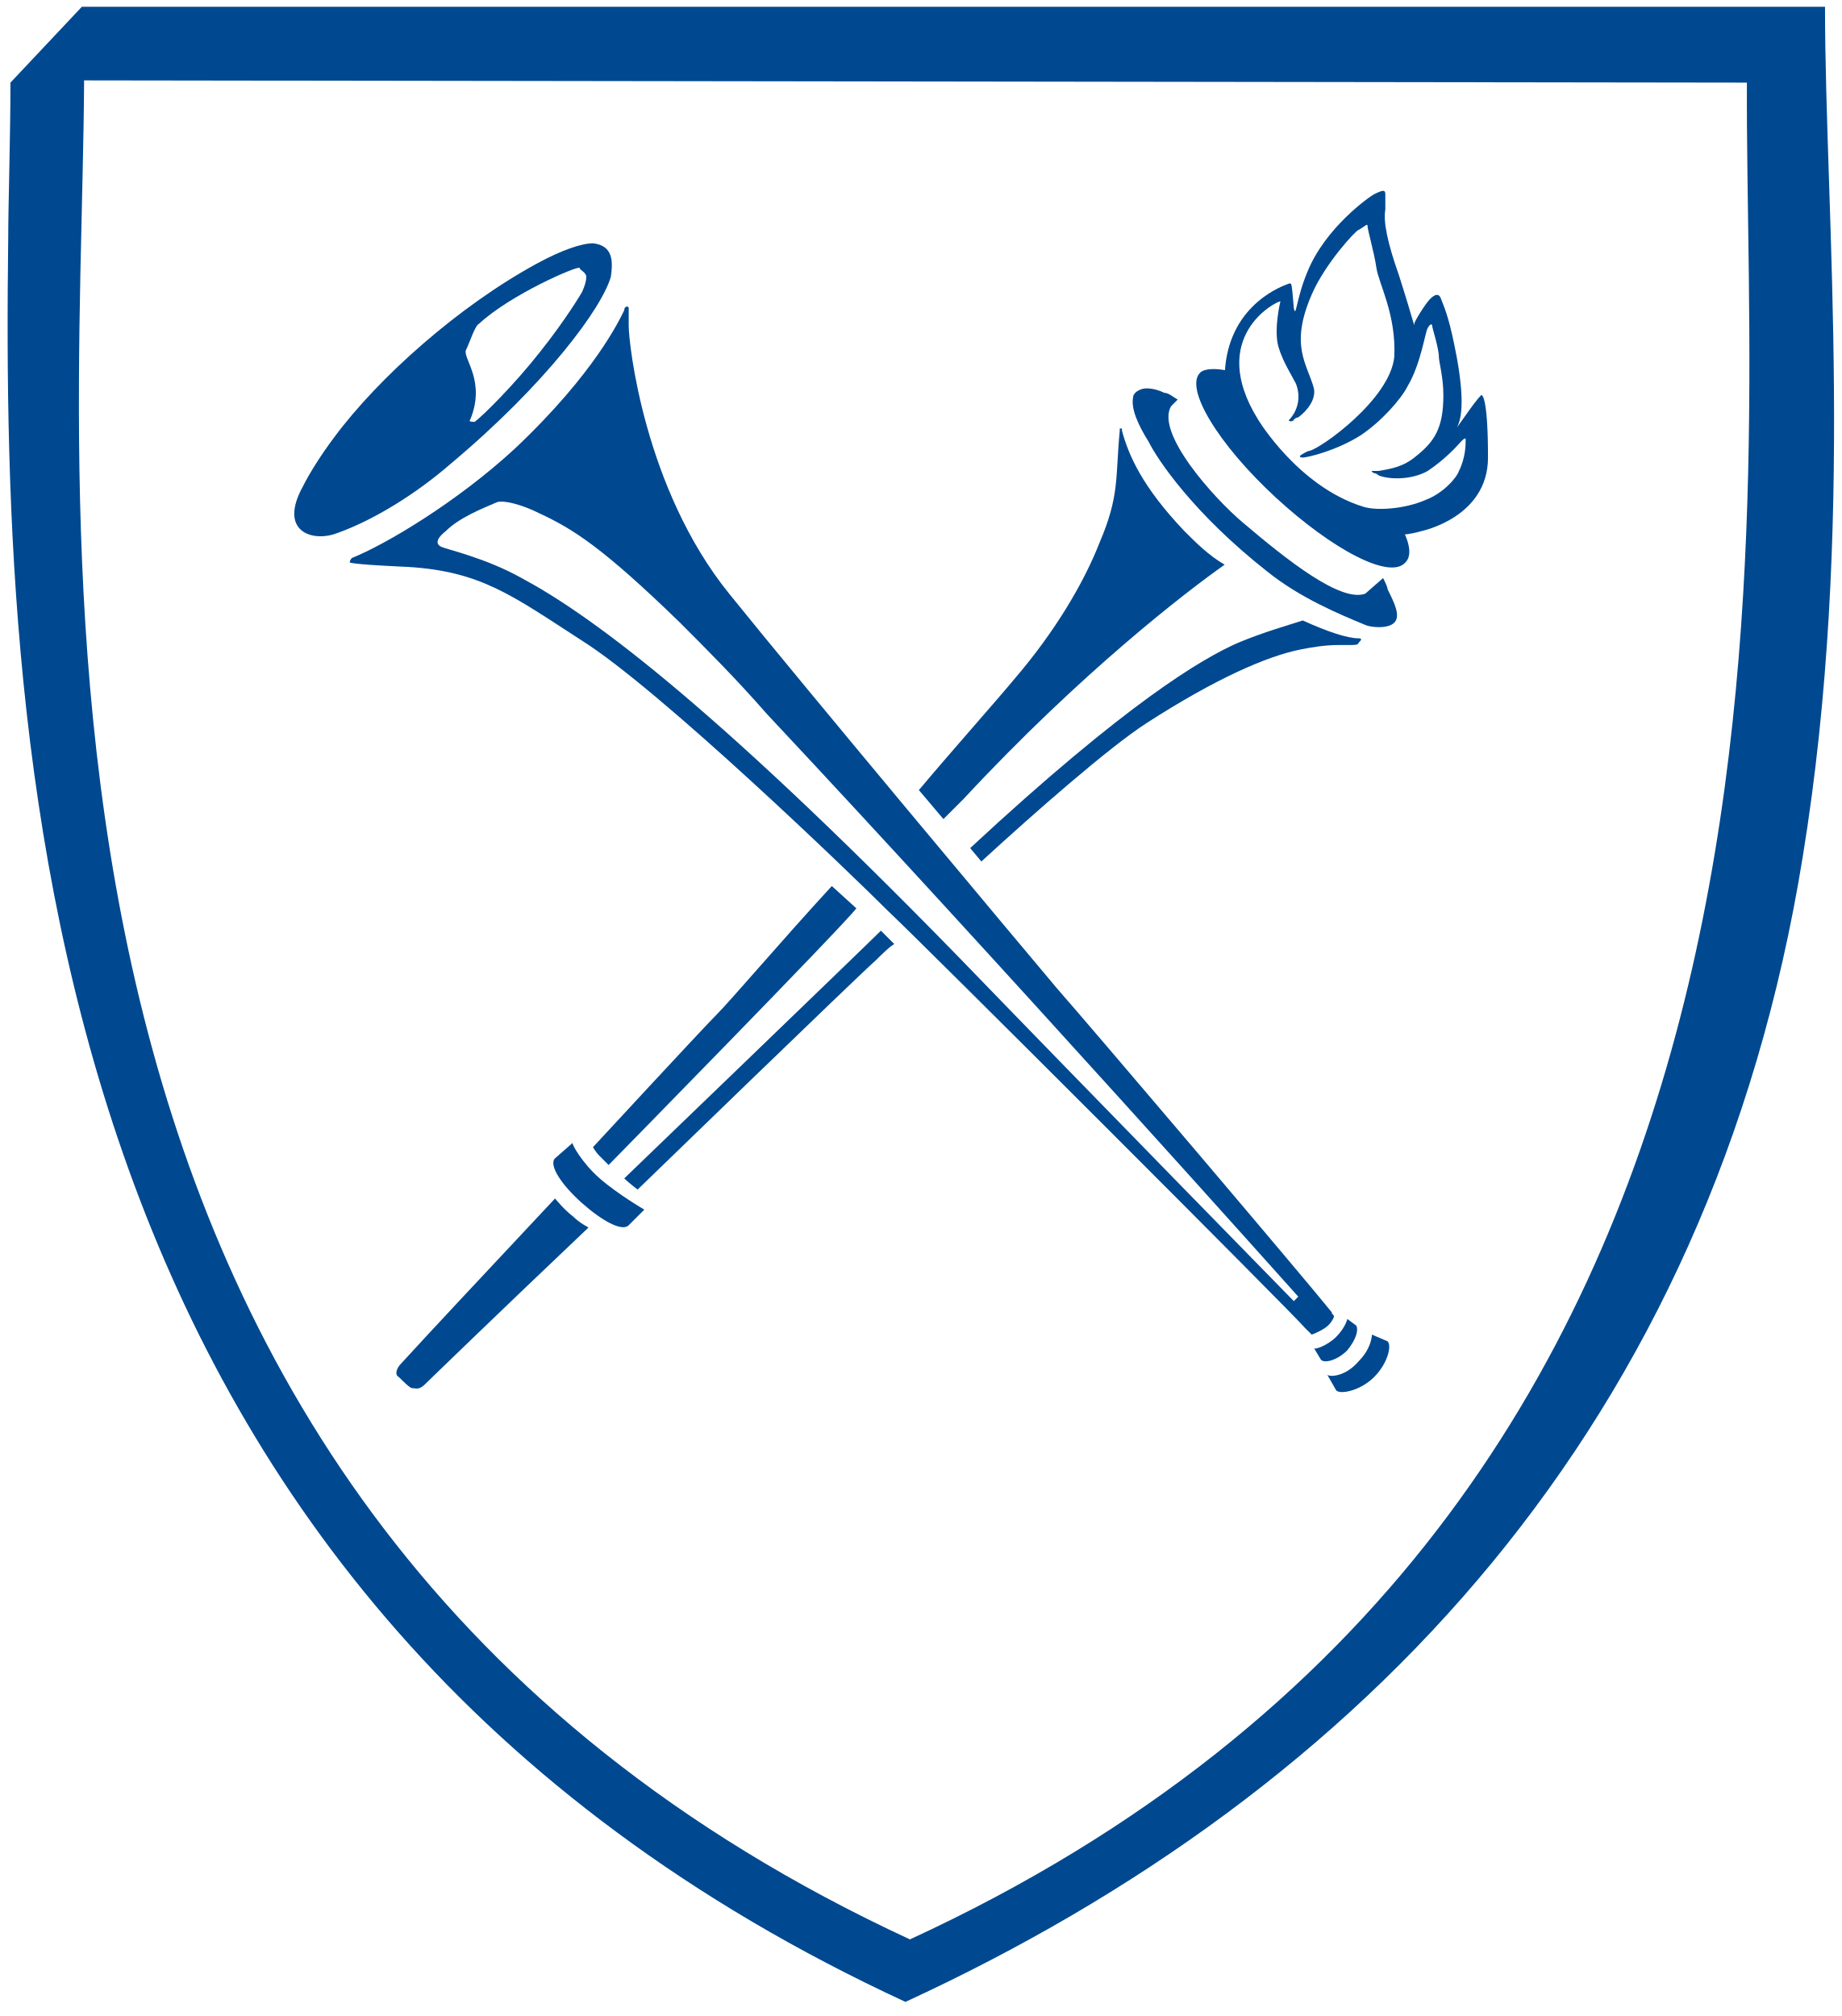
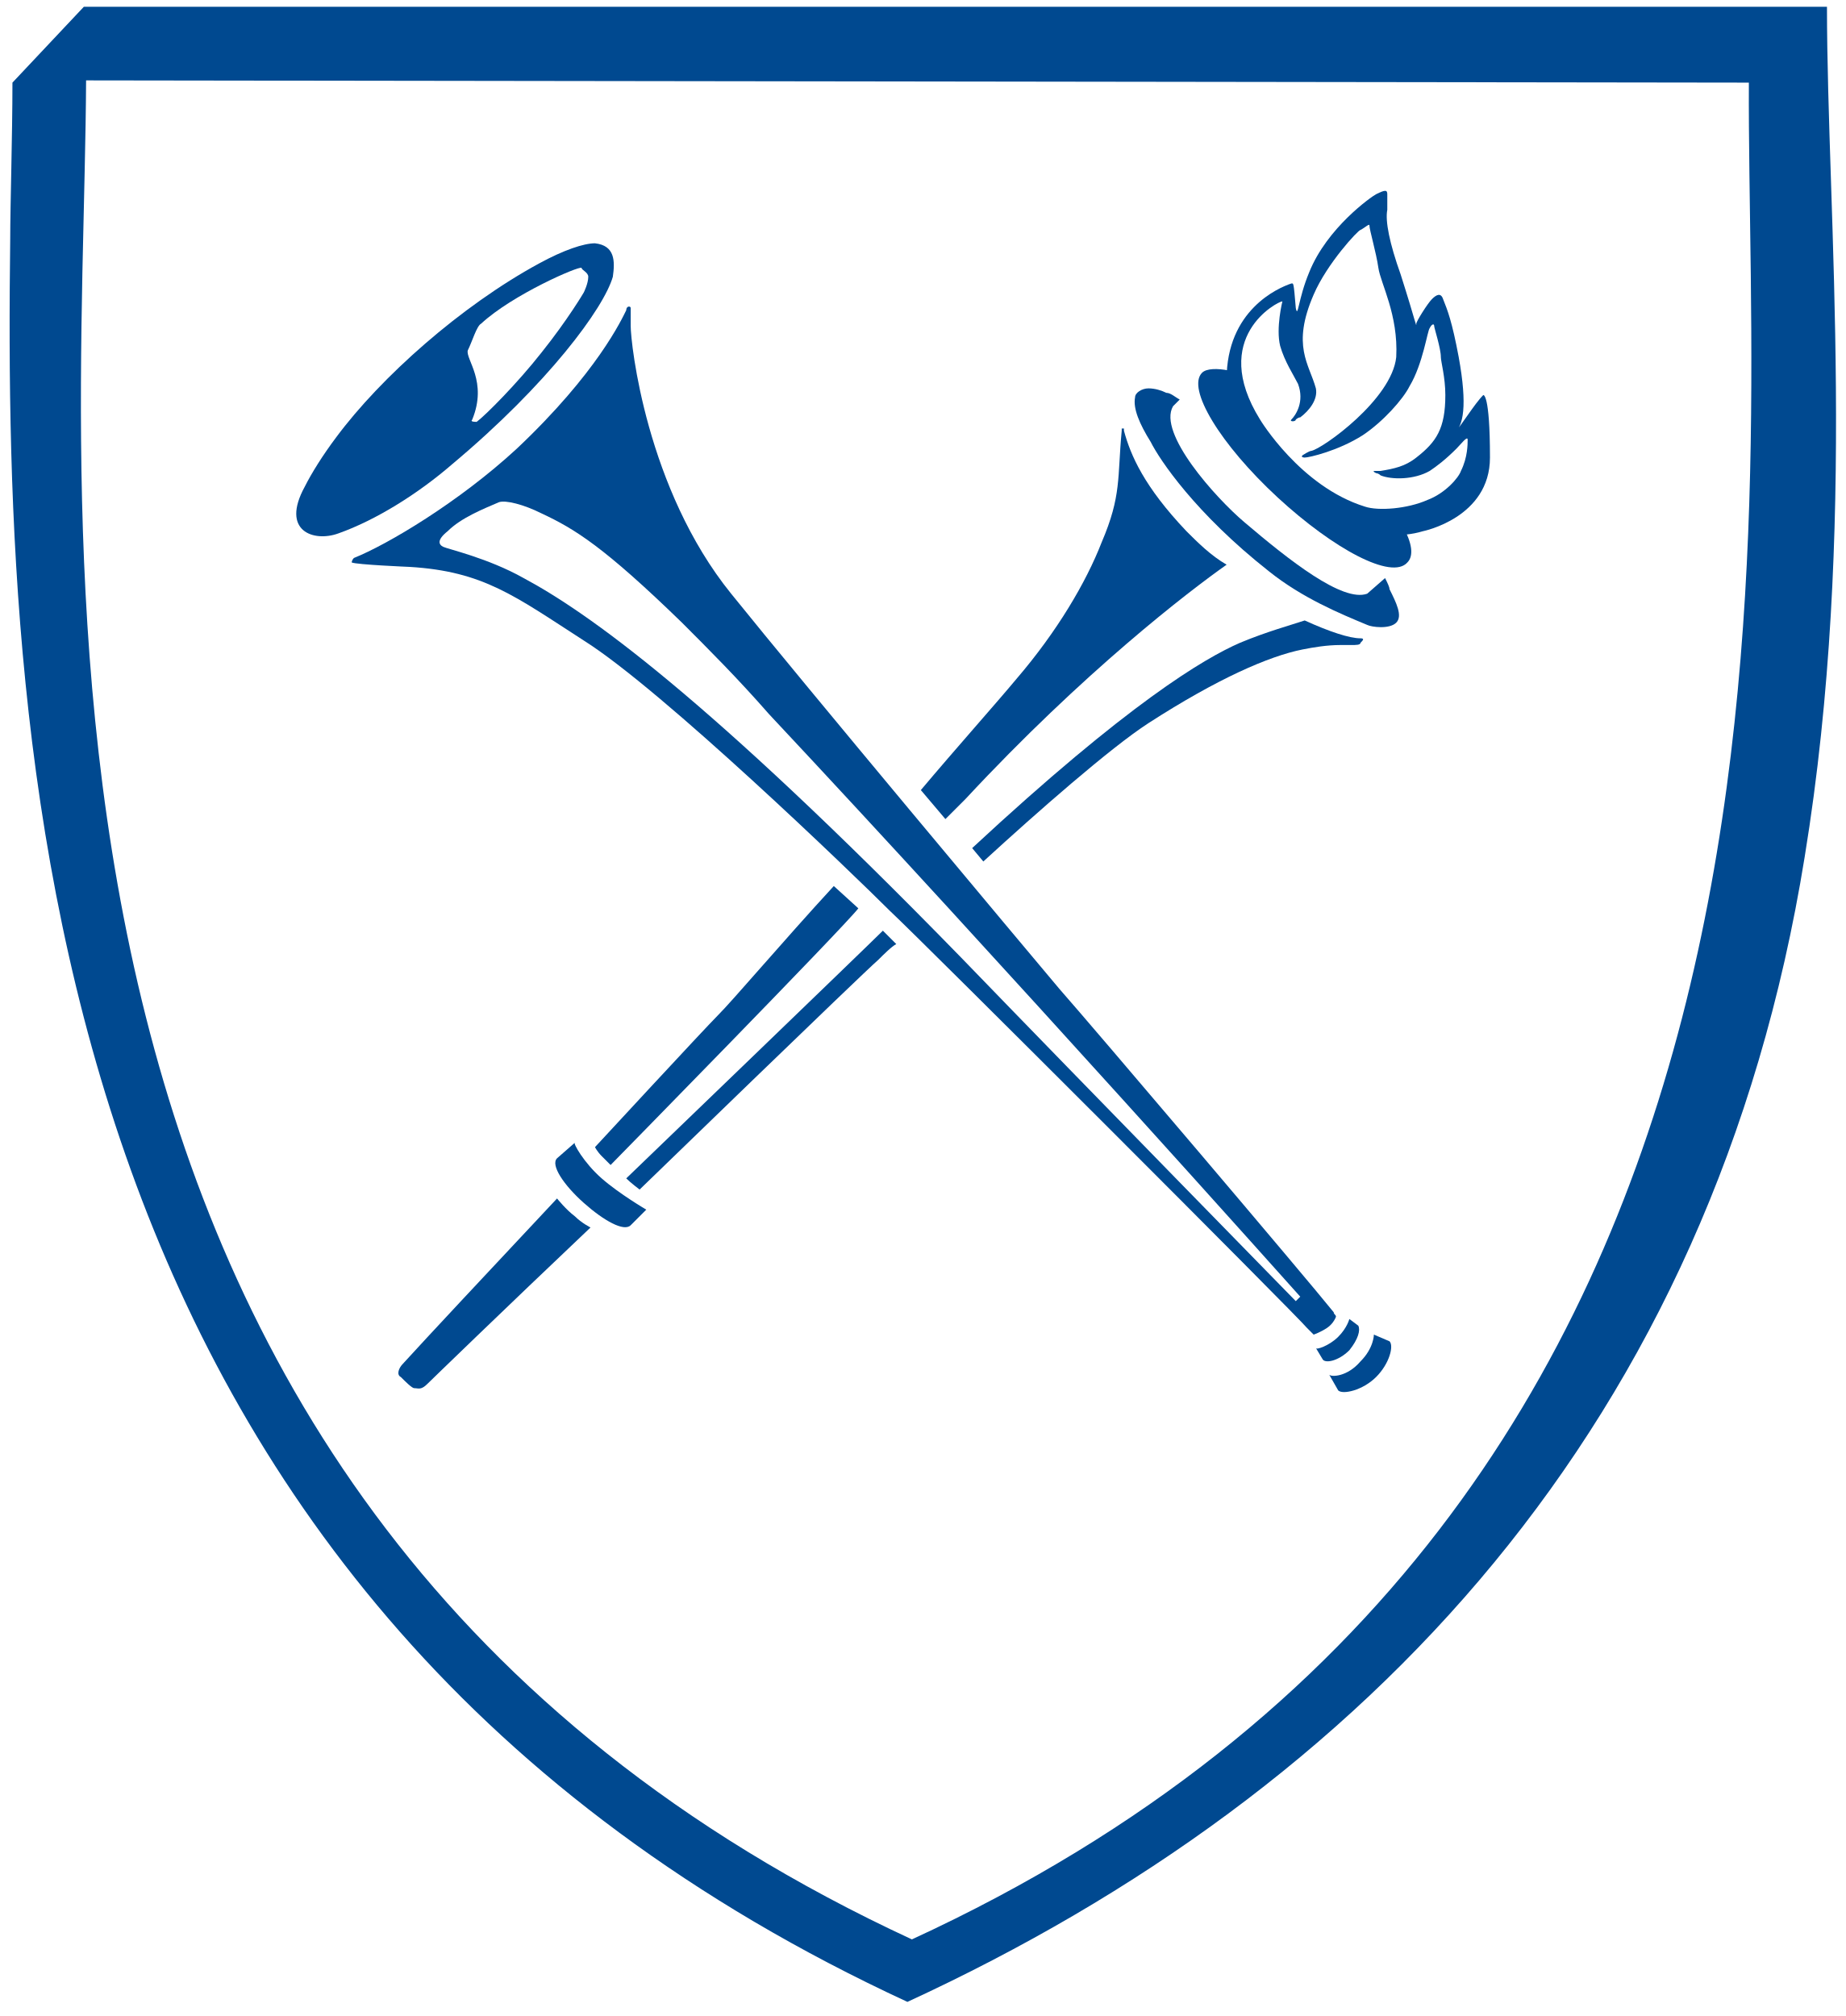
- <svg xmlns="http://www.w3.org/2000/svg" width="95" height="104" viewBox="0 0 95 104" fill="none">
+ <svg xmlns="http://www.w3.org/2000/svg" width="79.68" height="87.04" viewBox="0 0 95 104" fill="none">
  <path d="M46.936 100.048C-1.533 77.599 4.223 27.518 4.338 4.147L90.109 4.262C89.993 27.633 95.404 77.714 46.936 100.048ZM4.223 0.348L0.539 4.262C0.539 7.025 0.424 10.594 0.424 12.321C0.079 39.837 1.921 82.549 46.705 103.272C70.422 92.335 88.266 73.454 92.987 44.212C95.75 27.288 94.138 11.17 94.138 0.348L4.223 0.348Z" fill="#004990" />
  <path d="M28.631 61.826C25.177 65.51 21.838 69.079 20.687 70.346C20.456 70.576 20.341 70.921 20.572 71.036C20.802 71.266 21.147 71.612 21.262 71.612C21.493 71.612 21.608 71.727 21.953 71.382C22.068 71.266 25.867 67.582 30.358 63.323C30.358 63.323 29.897 63.093 29.552 62.747C29.091 62.402 28.631 61.826 28.631 61.826Z" fill="#004990" />
  <path d="M30.933 60.79C31.854 61.596 33.235 62.402 33.235 62.402L32.429 63.208C32.084 63.553 31.048 62.977 30.012 62.056C28.976 61.135 28.285 60.099 28.63 59.754L29.551 58.948C29.436 58.948 30.012 59.984 30.933 60.79Z" fill="#004990" />
  <path d="M70.076 70.23C70.767 69.54 70.767 68.849 70.767 68.849L71.573 69.194C71.803 69.424 71.573 70.346 70.882 71.036C70.192 71.727 69.156 71.957 68.925 71.727L68.465 70.921C68.58 71.036 69.386 71.036 70.076 70.23Z" fill="#004990" />
  <path d="M68.925 68.964C69.386 68.504 69.501 68.043 69.501 68.043L69.962 68.388C70.077 68.619 69.962 69.079 69.501 69.655C68.925 70.23 68.235 70.346 68.119 70.115L67.774 69.54C67.774 69.655 68.465 69.424 68.925 68.964Z" fill="#004990" />
  <path d="M71.343 29.821L70.422 30.627C69.155 31.087 66.392 28.9 64.09 26.942C62.593 25.676 59.6 22.337 60.406 20.956L60.751 20.61C60.521 20.495 60.29 20.265 60.06 20.265C59.83 20.15 59.484 20.035 59.139 20.035C58.794 20.035 58.448 20.265 58.448 20.495C58.333 21.071 58.679 21.877 59.254 22.798C59.715 23.719 61.557 26.482 65.356 29.475C67.083 30.857 69.04 31.663 70.422 32.238C70.652 32.353 71.573 32.469 71.918 32.123C72.264 31.778 71.918 31.087 71.573 30.396C71.573 30.281 71.458 30.051 71.343 29.821Z" fill="#004990" />
  <path d="M32.43 15.89C32.43 16.12 32.43 16.466 32.43 16.811C32.43 17.732 33.236 25.215 37.611 30.626C41.41 35.347 52.693 48.817 54.535 51.004C56.261 52.961 67.314 65.971 68.695 67.698C68.695 67.813 68.81 67.813 68.81 67.928C68.81 67.928 68.695 68.273 68.35 68.503C68.004 68.734 67.659 68.849 67.659 68.849L67.314 68.503C66.853 67.928 47.627 48.701 45.785 46.974C43.943 45.133 34.042 35.577 30.012 33.044C26.443 30.741 24.832 29.475 21.032 29.245C21.032 29.245 18.269 29.13 18.039 29.015C18.039 29.015 18.039 28.899 18.154 28.784C19.881 28.094 23.565 25.906 26.558 23.143C30.703 19.229 31.97 16.466 32.2 16.005C32.2 15.775 32.43 15.775 32.43 15.89ZM35.078 32.123C31.049 28.209 29.552 27.288 27.825 26.482C26.904 26.021 25.983 25.791 25.637 25.906C24.832 26.252 23.68 26.712 22.989 27.403C22.414 27.863 22.529 28.094 22.759 28.209C22.989 28.324 25.062 28.784 26.904 29.82C30.128 31.547 36.229 35.807 49.469 49.392C56.146 56.3 66.738 67.122 66.738 67.122L66.968 66.892C66.968 66.892 51.541 49.623 39.568 36.843C37.956 35.001 36.459 33.505 35.078 32.123Z" fill="#004990" />
  <path d="M23.22 23.949C21.493 25.446 19.305 26.827 17.348 27.518C16.082 27.979 14.355 27.403 15.621 25.1C15.967 24.41 16.542 23.488 17.233 22.567C19.536 19.459 23.68 15.775 27.71 13.588C28.976 12.897 30.012 12.551 30.588 12.551C31.624 12.666 31.624 13.472 31.509 14.278C31.048 15.89 28.17 19.804 23.22 23.949ZM24.486 21.762C24.947 21.416 26.558 19.804 27.825 18.193C29.206 16.466 30.012 15.084 30.012 15.084C30.012 15.084 30.242 14.624 30.242 14.278C30.242 14.048 29.897 13.933 29.897 13.818C29.782 13.703 26.328 15.199 24.716 16.696C24.486 16.811 24.256 17.617 24.026 18.078C23.91 18.538 25.062 19.689 24.256 21.646C24.141 21.762 24.371 21.762 24.486 21.762Z" fill="#004990" />
  <path d="M45.439 48.011C44.633 48.817 32.2 60.79 32.2 60.79C32.43 61.02 32.89 61.366 32.89 61.366C32.89 61.366 44.288 50.313 45.209 49.508C45.439 49.277 45.9 48.817 46.13 48.702L45.439 48.011Z" fill="#004990" />
  <path d="M69.04 33.275C69.271 33.275 69.386 33.275 69.616 33.275C69.846 33.275 70.076 33.275 70.076 33.16C70.192 33.044 70.307 32.929 70.076 32.929C69.501 32.929 68.465 32.584 67.198 32.008C66.508 32.238 65.241 32.584 63.86 33.16C62.018 33.965 58.103 36.268 50.044 43.751L50.62 44.442C53.383 41.909 57.182 38.57 59.139 37.304C62.708 35.002 65.356 33.85 67.083 33.505C67.659 33.39 68.35 33.275 69.04 33.275Z" fill="#004990" />
  <path d="M61.097 27.403C58.91 25.1 58.219 23.489 57.874 22.222V22.107H57.759V22.222C57.528 24.64 57.759 25.561 56.723 27.979C55.917 30.051 54.42 32.584 52.348 35.001C51.196 36.383 49.239 38.57 47.397 40.758L48.664 42.254C48.779 42.139 49.239 41.679 49.7 41.218C55.801 34.656 61.212 30.511 63.17 29.13C62.364 28.669 61.673 27.979 61.097 27.403Z" fill="#004990" />
  <path d="M42.907 45.708C40.259 48.586 37.726 51.58 36.92 52.386C36.229 53.076 30.588 59.178 30.588 59.178C30.588 59.178 30.703 59.408 30.933 59.639C31.164 59.869 31.394 60.099 31.394 60.099C31.394 60.099 43.367 47.896 44.173 46.859L42.907 45.708Z" fill="#004990" />
  <path d="M63.284 19.344C63.284 19.229 63.284 19.114 63.284 19.114C62.709 18.999 62.133 18.999 61.903 19.229C61.097 20.035 62.824 22.913 65.817 25.676C68.695 28.324 71.688 29.936 72.494 29.015C72.84 28.669 72.725 27.979 72.264 27.173C68.12 27.633 63.284 21.992 63.284 19.344Z" fill="#004990" />
  <path d="M76.409 20.38C75.948 20.84 75.257 21.992 74.912 22.337C75.373 21.992 75.603 20.956 75.142 18.423C74.797 16.581 74.567 16.005 74.336 15.43C74.221 15.084 73.991 15.199 73.761 15.43C73.531 15.66 72.955 16.581 72.955 16.696C72.955 16.926 72.955 16.696 72.149 14.163C71.573 12.551 71.343 11.4 71.458 10.824C71.458 10.479 71.458 10.249 71.458 10.018C71.458 9.788 71.343 9.788 70.883 10.018C70.652 10.134 68.35 11.745 67.429 14.048C66.853 15.43 66.853 16.466 66.738 15.89C66.623 14.508 66.623 14.624 66.508 14.624C65.817 14.854 63.169 16.005 63.169 19.574C63.169 22.567 68.695 28.784 73.3 27.403C73.3 27.403 76.754 26.712 76.754 23.604C76.754 20.265 76.409 20.38 76.409 20.38ZM75.257 24.294C75.142 24.64 74.452 25.446 73.531 25.791C72.494 26.252 70.998 26.367 70.307 26.136C66.968 25.1 64.896 21.646 64.896 21.646C62.248 17.387 65.817 15.545 66.047 15.545C66.047 15.545 65.702 16.926 65.932 17.847C66.162 18.653 66.623 19.344 66.853 19.804C67.198 20.725 66.738 21.416 66.508 21.646C66.393 21.762 66.738 21.762 66.738 21.646C66.738 21.646 66.853 21.531 66.968 21.531C67.429 21.186 67.889 20.61 67.774 20.035C67.429 18.768 66.508 17.847 67.659 15.199C68.35 13.588 69.962 11.861 70.077 11.861C70.307 11.745 70.537 11.515 70.537 11.63C70.537 11.861 70.883 13.012 70.998 13.818C71.113 14.624 72.034 16.235 71.919 18.423C71.689 20.61 68.12 23.143 67.544 23.258C67.429 23.258 67.083 23.488 67.083 23.488C66.968 23.604 67.198 23.604 67.198 23.604C67.429 23.604 68.925 23.258 70.192 22.452C71.228 21.762 72.264 20.61 72.609 19.919C73.3 18.768 73.531 17.041 73.646 16.926C73.761 16.696 73.876 16.696 73.876 16.811C73.876 16.926 74.221 17.962 74.221 18.423C74.221 18.653 74.452 19.459 74.452 20.38C74.452 22.107 73.991 22.798 72.955 23.604C72.379 24.064 71.804 24.179 71.113 24.294H70.883C70.767 24.294 70.652 24.294 70.883 24.41C70.883 24.41 70.998 24.41 71.113 24.525C71.689 24.755 72.84 24.755 73.646 24.294C73.991 24.064 74.452 23.719 75.027 23.143C75.257 22.913 75.603 22.452 75.603 22.683C75.603 22.913 75.603 23.604 75.257 24.294Z" fill="#004990" />
</svg>
